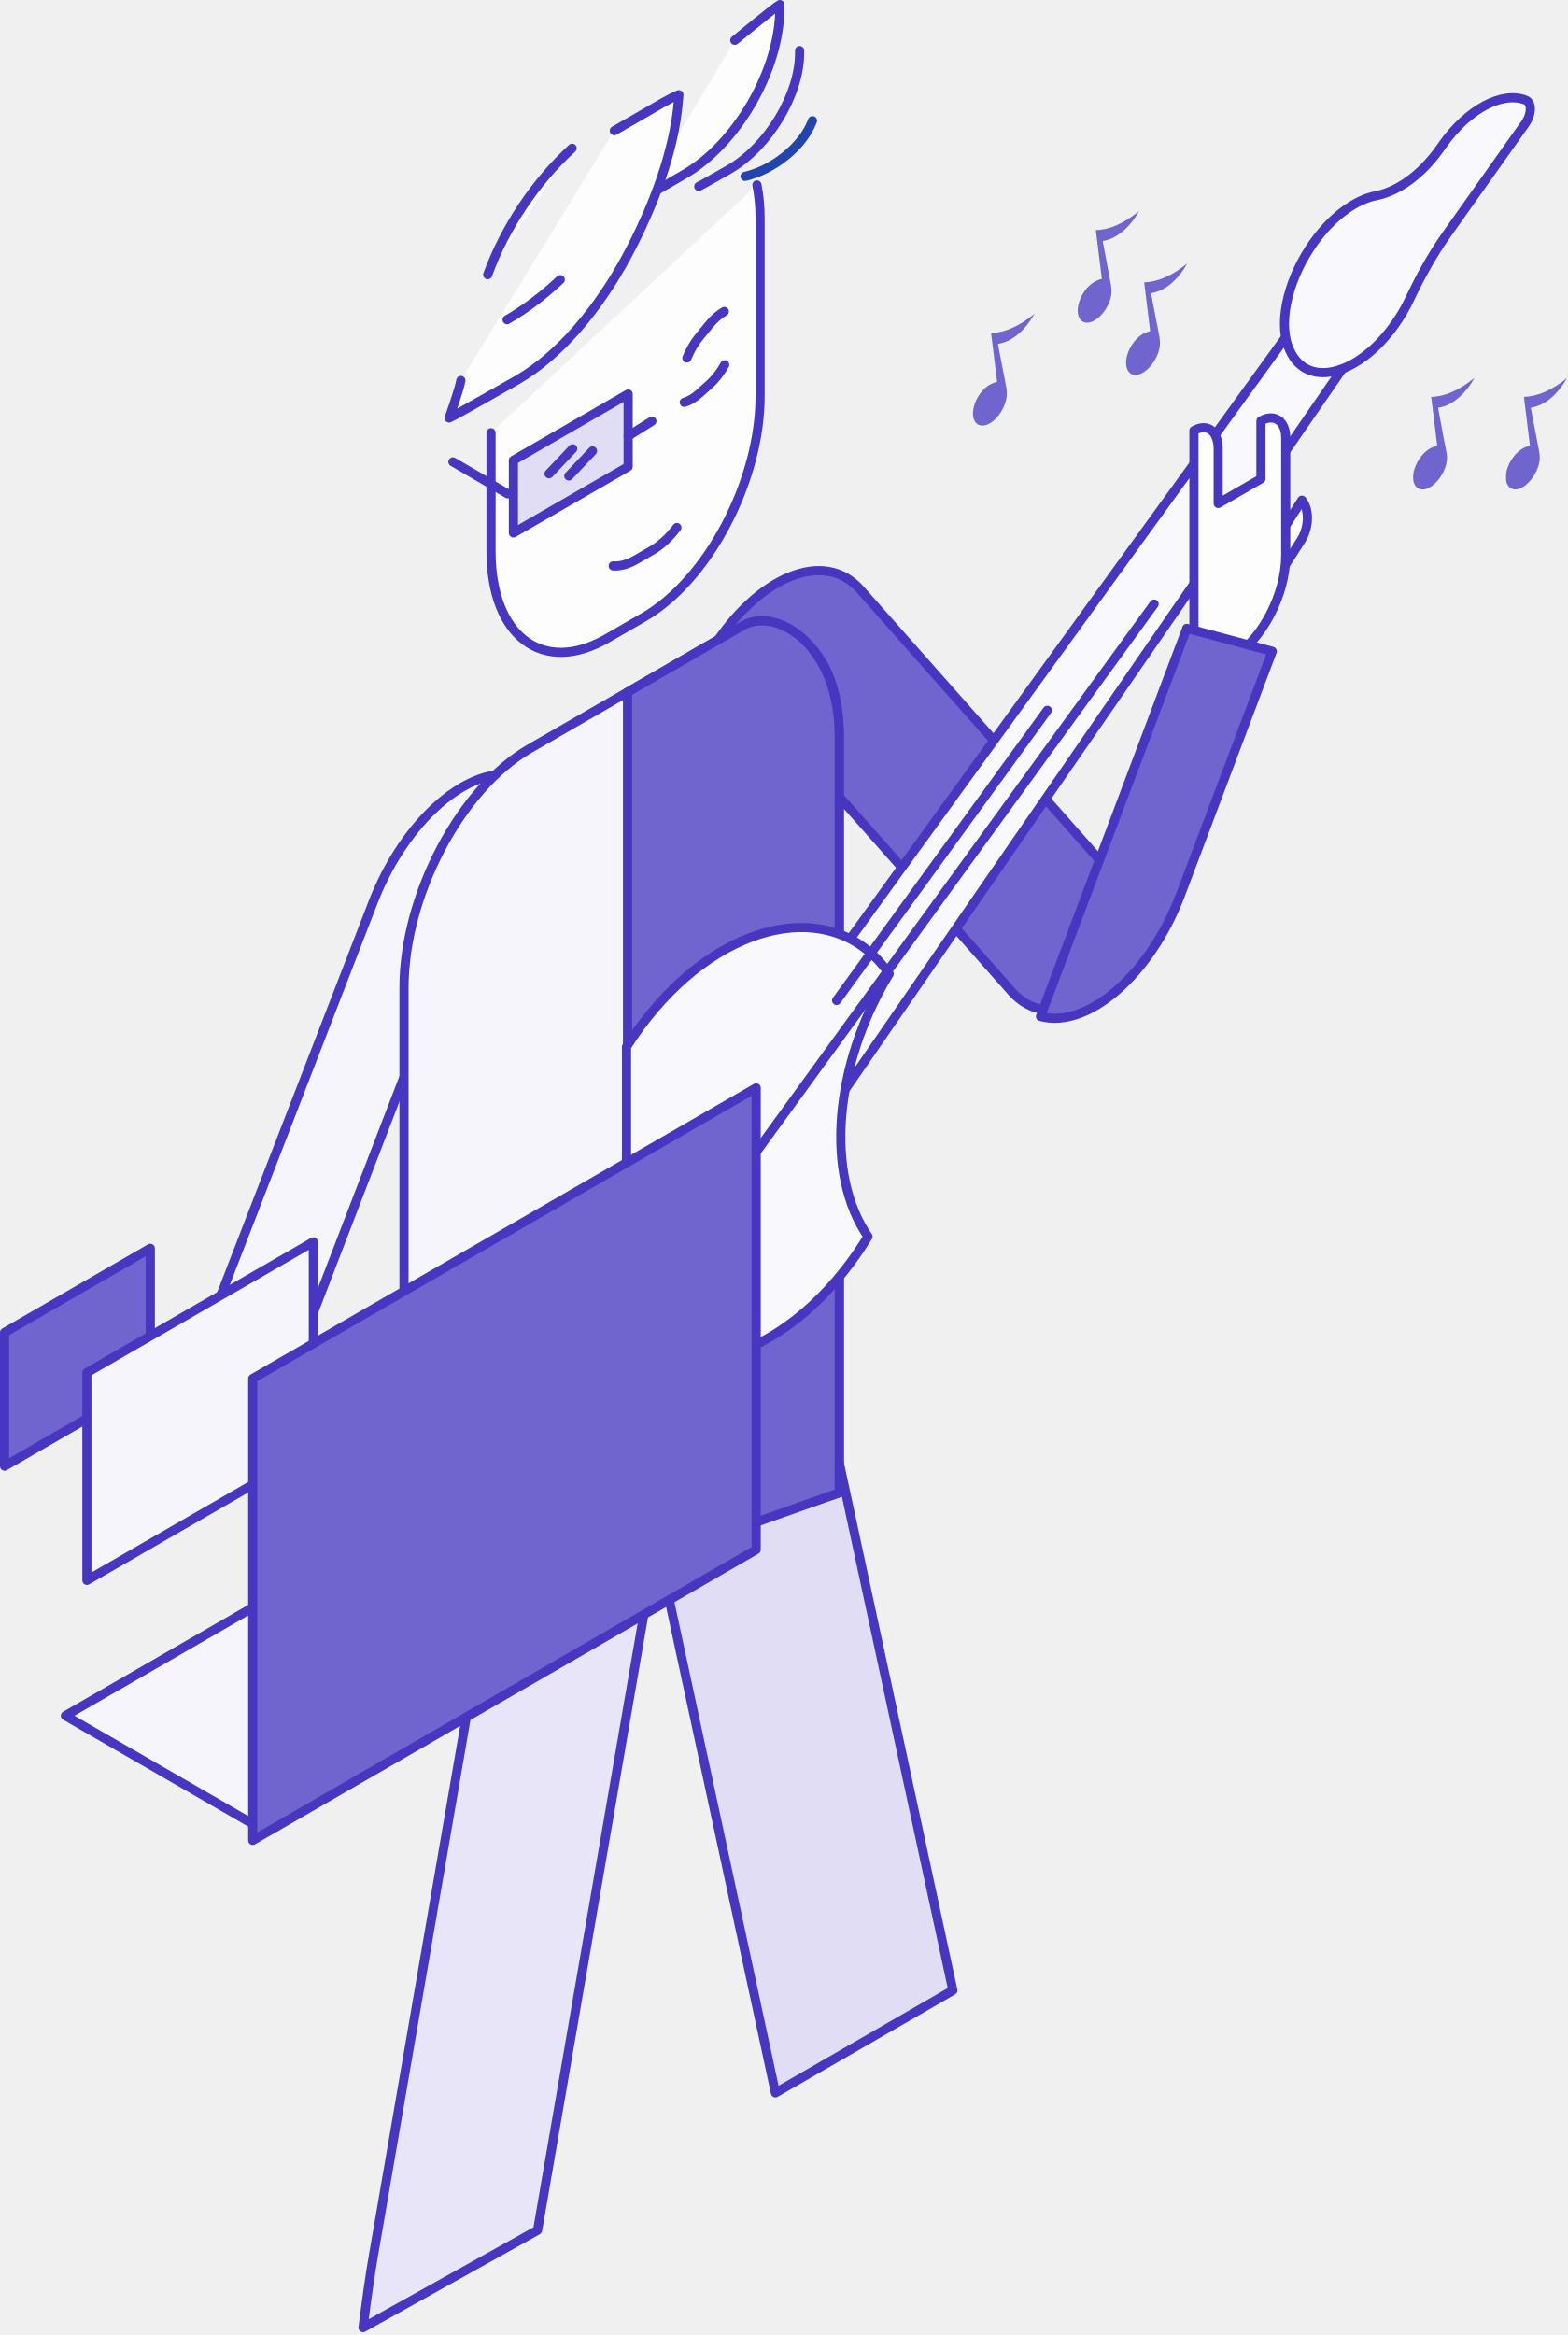
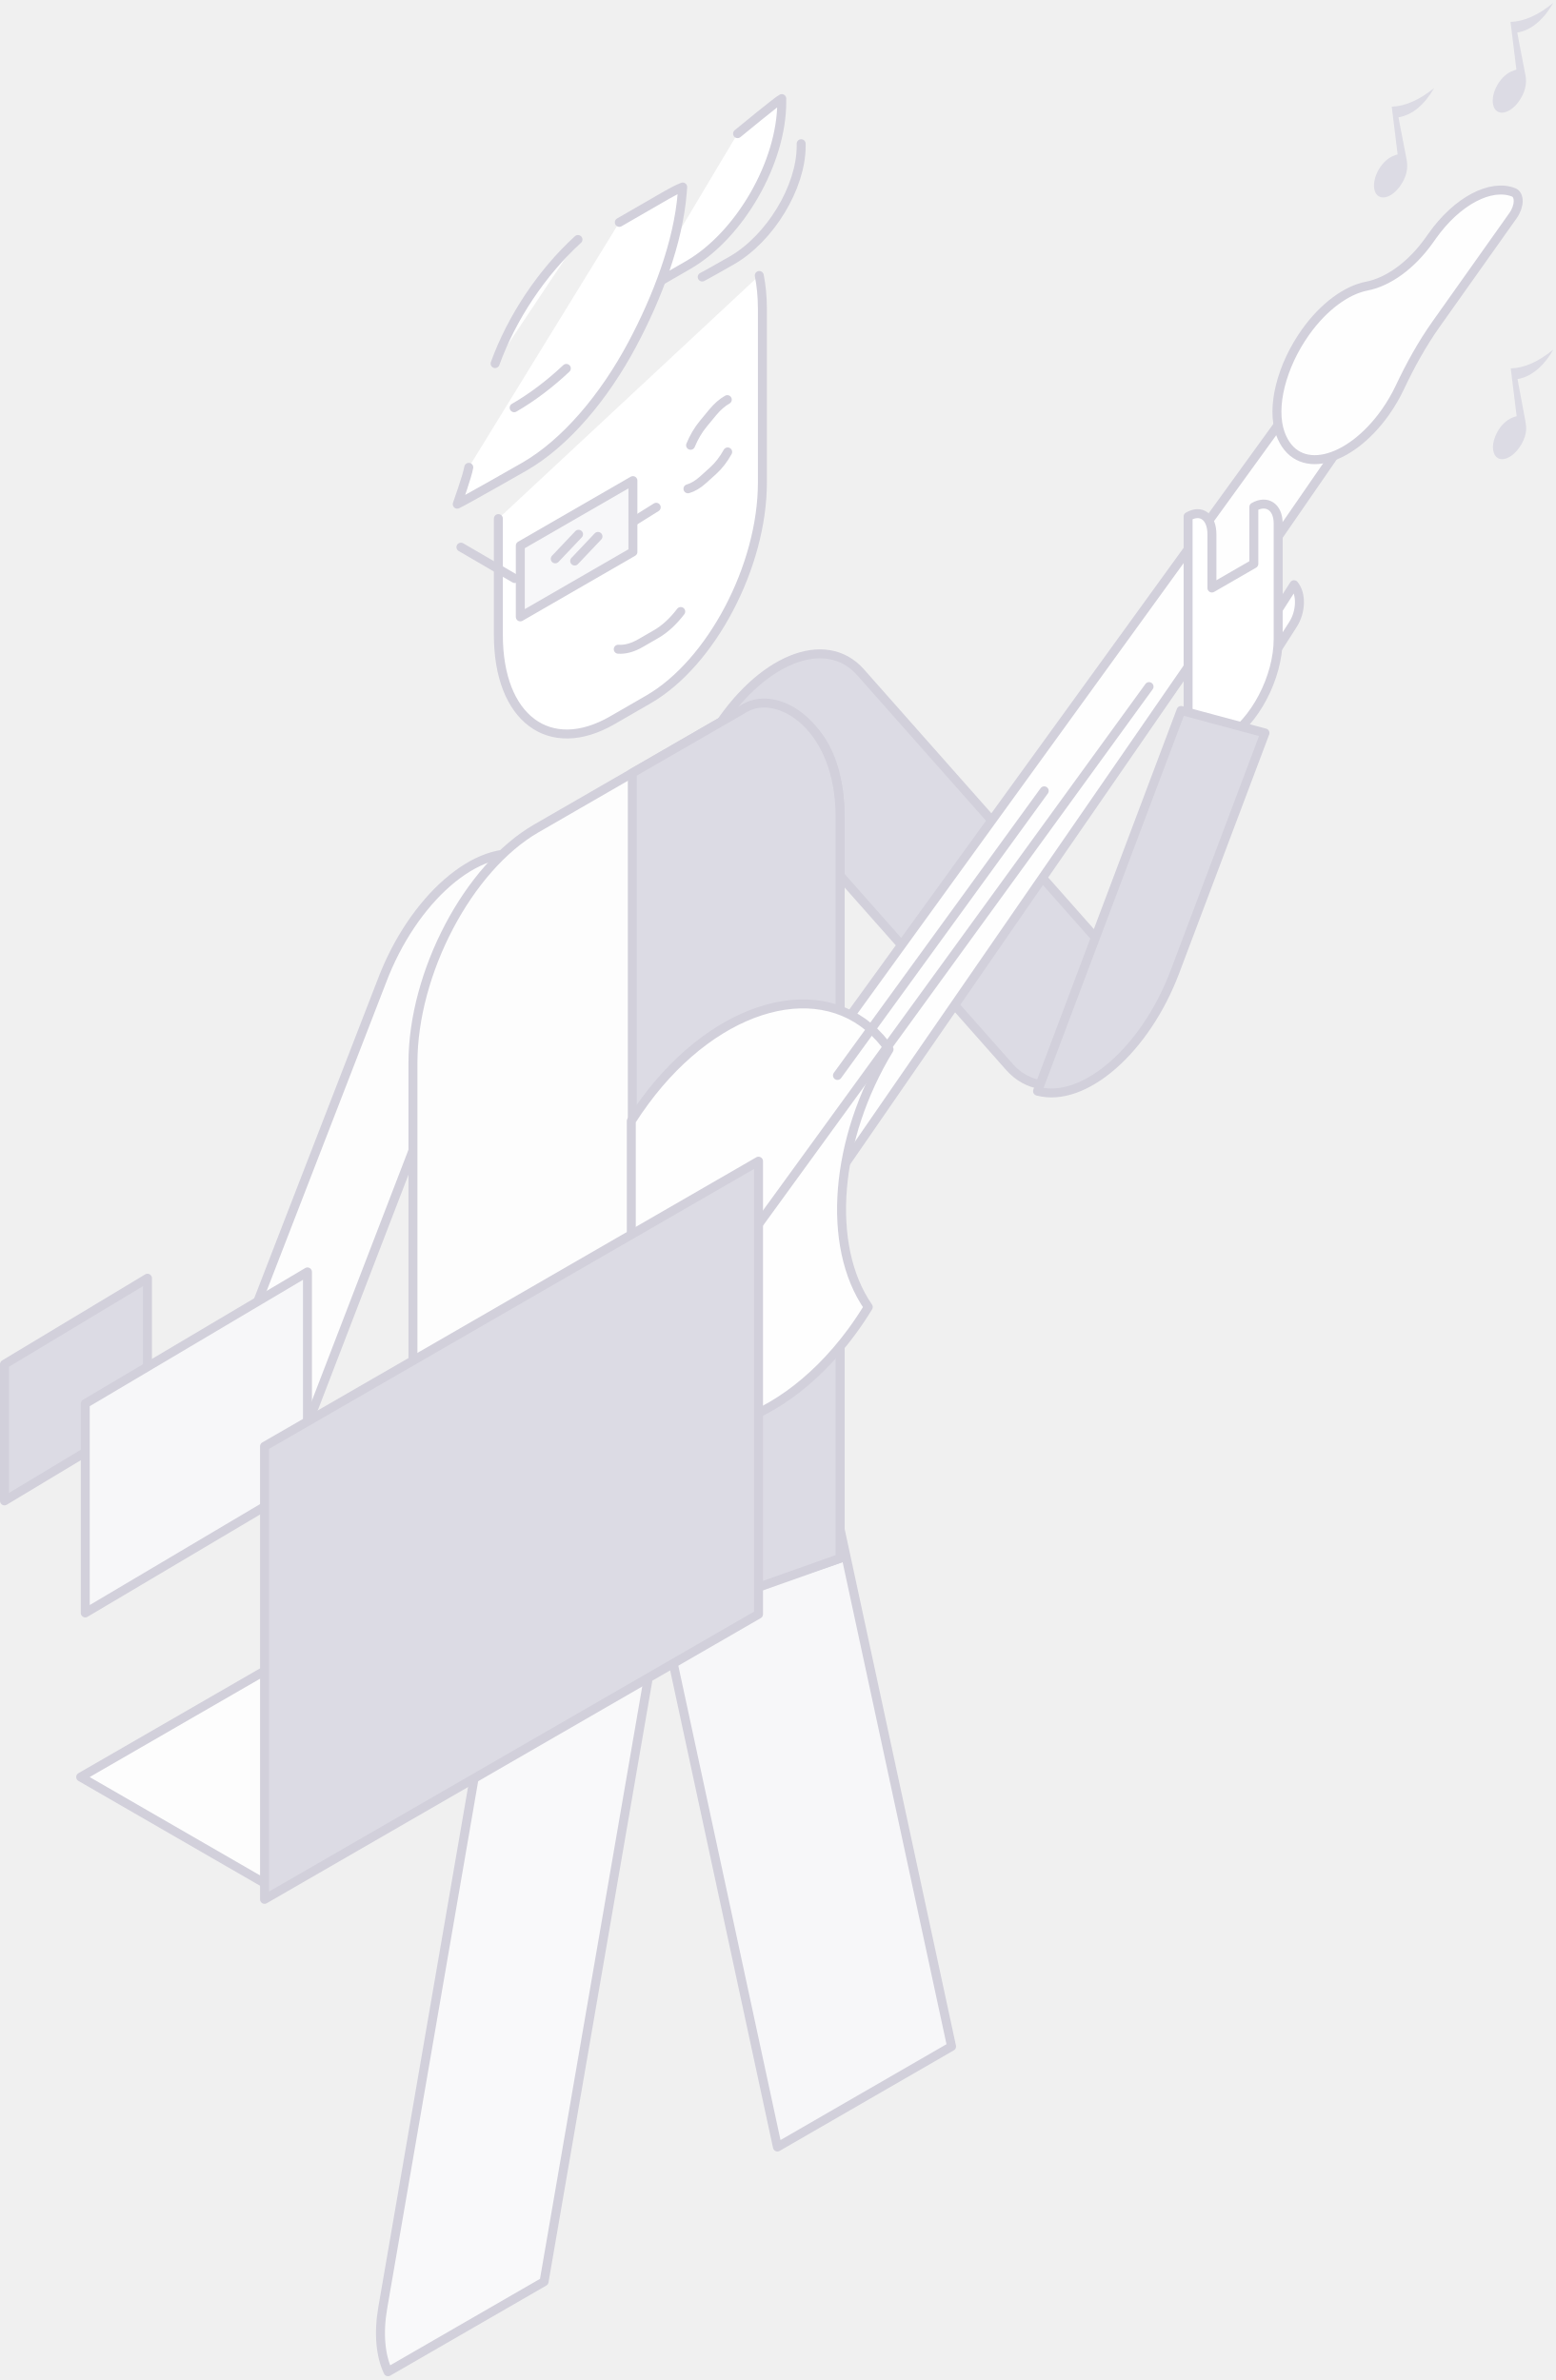
- <svg xmlns="http://www.w3.org/2000/svg" xmlns:xlink="http://www.w3.org/1999/xlink" width="343px" height="511px" viewBox="0 0 343 511" version="1.1">
-   <defs>
-     <polygon id="path-1" points="0.579 0.556 14.004 0.556 14.004 24.955 0.579 24.955" />
-   </defs>
+ <svg xmlns="http://www.w3.org/2000/svg" width="347px" height="531px" viewBox="0 0 347 531" version="1.1">
  <g id="Page-1" stroke="none" stroke-width="1" fill="none" fill-rule="evenodd">
-     <g id="Group-140" transform="translate(1, 0)">
-       <path d="M140.345,350.825 L116.665,488.065 L77.454,509.309 C78.941,502.893 80.018,497.755 80.685,493.895 L103.845,359.615 L140.345,350.825 Z" id="Fill-1" fill="#E7E5F7" />
-       <path d="M140.345,350.825 L116.665,488.065 L78.454,509.385 C79.275,502.918 80.018,497.755 80.685,493.895 L103.845,359.615 L140.345,350.825 Z" id="Stroke-3" stroke="#4636C0" stroke-width="2" stroke-linecap="round" stroke-linejoin="round" />
-       <polygon id="Fill-5" fill="#E0DDF4" points="207.555 435.585 168.715 458.016 145.045 348.106 181.535 314.766" />
-       <polygon id="Stroke-7" stroke="#4636C0" stroke-width="2" stroke-linecap="round" stroke-linejoin="round" points="207.555 435.585 168.715 458.016 145.045 348.106 181.535 314.766" />
-       <g id="Group-12" transform="translate(106, 40.155)">
-         <path d="M58.668,0.309 C59.122,2.567 59.362,5.058 59.362,7.762 L59.362,46.531 C59.362,65.136 47.98,86.79 33.939,94.897 L25.897,99.539 C11.856,107.646 0.473,99.136 0.473,80.531 L0.473,54.548" id="Fill-9" fill="#FDFDFE" />
-         <path d="M58.668,0.309 C59.122,2.567 59.362,5.058 59.362,7.762 L59.362,46.531 C59.362,65.136 47.98,86.79 33.939,94.897 L25.897,99.539 C11.856,107.646 0.473,99.136 0.473,80.531 L0.473,54.548" id="Stroke-11" stroke="#4636C0" stroke-width="2" stroke-linecap="round" stroke-linejoin="round" />
+     <g id="Group-119-Copy" transform="translate(1, 0)">
+       <g id="Group-14">
+         <path d="M144.032,371.825 L120.352,509.065 L85.553,529.155 C83.892,525.635 83.372,520.685 84.372,514.895 L107.532,380.615 L144.032,371.825 Z" id="Fill-1" fill="#F9F9FA" />
+         <path d="M144.032,371.825 L120.352,509.065 L85.553,529.155 C83.892,525.635 83.372,520.685 84.372,514.895 L107.532,380.615 L144.032,371.825 Z" id="Stroke-3" stroke="#D2D0DB" stroke-width="2" stroke-linecap="round" stroke-linejoin="round" />
+         <polygon id="Fill-5" fill="#F7F7F9" points="211.242 456.585 172.402 479.016 148.732 369.106 185.222 335.766" />
+         <polygon id="Stroke-7" stroke="#D2D0DB" stroke-width="2" stroke-linecap="round" stroke-linejoin="round" points="211.242 456.585 172.402 479.016 148.732 369.106 185.222 335.766" />
+         <path d="M168.355,61.464 C168.809,63.722 169.05,66.213 169.05,68.917 L169.05,107.686 C169.05,126.291 157.667,147.945 143.626,156.052 L135.584,160.694 C121.543,168.801 110.16,160.291 110.16,141.686 L110.16,115.703" id="Fill-9" fill="#FFFFFF" />
+         <path d="M168.355,61.464 C168.809,63.722 169.05,66.213 169.05,68.917 L169.05,107.686 C169.05,126.291 157.667,147.945 143.626,156.052 L135.584,160.694 C121.543,168.801 110.16,160.291 110.16,141.686 L110.16,115.703" id="Stroke-11" stroke="#D2D0DB" stroke-width="2" stroke-linecap="round" stroke-linejoin="round" />
+         <path d="M150.836,136.436 C149.221,138.562 147.36,140.317 145.379,141.46 L141.832,143.508 C140.061,144.531 138.387,144.955 136.898,144.846" id="Fill-13" fill="#FFFFFF" />
+         <path d="M150.836,136.436 C149.221,138.562 147.36,140.317 145.379,141.46 L141.832,143.508 C140.061,144.531 138.387,144.955 136.898,144.846" id="Stroke-15" stroke="#D2D0DB" stroke-width="2" stroke-linecap="round" stroke-linejoin="round" />
+         <path d="M161.307,100.829 C160.416,102.439 159.307,103.898 158.042,105.038 L155.776,107.08 C154.645,108.099 153.512,108.752 152.447,109.056" id="Fill-17" fill="#FFFFFF" />
+         <path d="M161.307,100.829 C160.416,102.439 159.307,103.898 158.042,105.038 L155.776,107.08 C154.645,108.099 153.512,108.752 152.447,109.056" id="Stroke-19" stroke="#D2D0DB" stroke-width="2" stroke-linecap="round" stroke-linejoin="round" />
+         <path d="M153.033,99.346 C153.735,97.625 154.693,95.969 155.867,94.545 L157.971,91.996 C159.022,90.725 160.131,89.777 161.221,89.161" id="Fill-21" fill="#FFFFFF" />
+         <path d="M153.033,99.346 C153.735,97.625 154.693,95.969 155.867,94.545 L157.971,91.996 C159.022,90.725 160.131,89.777 161.221,89.161" id="Stroke-23" stroke="#D2D0DB" stroke-width="2" stroke-linecap="round" stroke-linejoin="round" />
+         <path d="M256.884,224.501 L256.789,224.654 C246.639,240.95 232.027,246.945 224.15,238.045 L158.222,163.544 L158.318,163.392 C168.467,147.095 183.08,141.1 190.957,150 L256.884,224.501 Z" id="Fill-25" fill="#DCDBE4" />
+         <path d="M256.884,224.501 L256.789,224.654 C246.639,240.95 232.027,246.945 224.15,238.045 L158.222,163.544 L158.318,163.392 C168.467,147.095 183.08,141.1 190.957,150 L256.884,224.501 Z" id="Stroke-27" stroke="#D2D0DB" stroke-width="2" stroke-linecap="round" stroke-linejoin="round" />
+         <path d="M43.773,323.218 L63.483,328.509 L116.436,190.869 C105.551,187.947 91.094,200.524 84.146,218.958 L43.773,323.218 Z" id="Fill-29" fill="#FDFDFD" />
+         <path d="M43.773,323.218 L63.483,328.509 L116.436,190.869 C105.551,187.947 91.094,200.524 84.146,218.958 L43.773,323.218 Z" id="Stroke-31" stroke="#D2D0DB" stroke-width="2" stroke-linecap="round" stroke-linejoin="round" />
+         <polygon id="Fill-53" fill="#DCDBE4" points="31.895 315.672 0 334.858 0 304.373 31.895 285.185" />
+         <polygon id="Stroke-55" stroke="#D2D0DB" stroke-width="2" stroke-linecap="round" stroke-linejoin="round" points="31.895 315.672 0 334.858 0 304.373 31.895 285.185" />
+         <polygon id="Fill-57" fill="#F7F7F9" points="67.578 330.471 18.016 359.858 18.016 313.167 67.578 283.78" />
+         <polygon id="Stroke-59" stroke="#D2D0DB" stroke-width="2" stroke-linecap="round" stroke-linejoin="round" points="67.578 330.471 18.016 359.858 18.016 313.167 67.578 283.78" />
+         <path d="M186.37,347.678 L91.107,379.728 L91.107,237.156 C91.107,217.032 103.42,193.609 118.608,184.839 L158.87,161.595 C174.057,152.825 186.37,162.032 186.37,182.156 L186.37,347.678 Z" id="Fill-33" fill="#FDFDFD" />
+         <path d="M186.37,347.678 L91.107,379.728 L91.107,237.156 C91.107,217.032 103.42,193.609 118.608,184.839 L158.87,161.595 C174.057,152.825 186.37,162.032 186.37,182.156 L186.37,347.678 Z" id="Stroke-35" stroke="#D2D0DB" stroke-width="2" stroke-linecap="round" stroke-linejoin="round" />
+         <path d="M186.37,347.678 L140.038,364.1 L140.038,208.906 L140.038,172.467 L165.201,157.94 C172.588,153.674 186.37,162.032 186.37,182.156 L186.37,347.678 Z" id="Fill-37" fill="#DCDBE4" />
+         <path d="M186.37,347.678 L140.038,364.1 L140.038,208.906 L140.038,172.467 L165.201,157.94 C172.588,153.674 186.37,162.032 186.37,182.156 L186.37,347.678 Z" id="Stroke-39" stroke="#D2D0DB" stroke-width="2" stroke-linecap="round" stroke-linejoin="round" />
+         <polygon id="Fill-41" fill="#FEFEFE" points="168.212 287.599 159.066 267.5 294.974 79.767 304.856 89.59" />
+         <polygon id="Stroke-43" stroke="#D2D0DB" stroke-width="2" stroke-linecap="round" stroke-linejoin="round" points="168.212 287.599 159.066 267.5 294.974 79.767 304.856 89.59" />
+         <path d="M192.666,291.608 C191.505,293.51 190.25,295.388 188.908,297.207 C180.369,308.765 169.829,315.993 159.913,318.18 C158.233,331.691 152.197,346.903 142.324,360.275 C141.501,361.385 140.661,362.477 139.812,363.523 L139.812,250.095 C140.765,248.591 141.778,247.112 142.844,245.672 C159.099,223.667 182.585,217.361 195.308,231.59 C196.026,232.388 196.685,233.23 197.299,234.128 C185.209,254.006 183.2,277.954 192.666,291.608" id="Fill-45" fill="#FEFEFE" />
+         <path d="M192.666,291.608 C191.505,293.51 190.25,295.388 188.908,297.207 C180.369,308.765 169.829,315.993 159.913,318.18 C158.233,331.691 152.197,346.903 142.324,360.275 C141.501,361.385 140.661,362.477 139.812,363.523 L139.812,250.095 C140.765,248.591 141.778,247.112 142.844,245.672 C159.099,223.667 182.585,217.361 195.308,231.59 C196.026,232.388 196.685,233.23 197.299,234.128 C185.209,254.006 183.2,277.954 192.666,291.608 Z" id="Stroke-47" stroke="#D2D0DB" stroke-width="2" stroke-linecap="round" stroke-linejoin="round" />
+         <path d="M162.411,281.081 L255.292,153.192" id="Fill-49" fill="#F9F9FA" />
+         <path d="M162.411,281.081 L255.292,153.192" id="Stroke-51" stroke="#D2D0DB" stroke-width="2" stroke-linecap="round" stroke-linejoin="round" />
+         <polygon id="Fill-53" fill="#FDFDFD" points="104.069 395.482 59.672 421.115 17 396.479 61.398 370.845" />
+         <polygon id="Stroke-55" stroke="#D2D0DB" stroke-width="2" stroke-linecap="round" stroke-linejoin="round" points="104.069 395.482 59.672 421.115 17 396.479 61.398 370.845" />
+         <polygon id="Fill-57" fill="#DCDBE4" points="168.186 360.146 58.003 423.76 58.003 322.687 168.186 259.073" />
+         <polygon id="Stroke-59" stroke="#D2D0DB" stroke-width="2" stroke-linecap="round" stroke-linejoin="round" points="168.186 360.146 58.003 423.76 58.003 322.687 168.186 259.073" />
+         <path d="M279.594,143.036 L287.63,130.457 C289.327,132.493 289.226,136.456 287.403,139.309 L282.667,146.723" id="Fill-61" fill="#FFFFFF" />
+         <path d="M279.594,143.036 L287.63,130.457 C289.327,132.493 289.226,136.456 287.403,139.309 L282.667,146.723" id="Stroke-63" stroke="#D2D0DB" stroke-width="2" stroke-linecap="round" stroke-linejoin="round" />
+         <path d="M272.324,164.941 L264.002,169.746 L264.002,115.24 C266.936,113.545 269.314,115.324 269.314,119.211 L269.314,131.187 L278.665,125.788 L278.665,113.112 C281.505,111.472 284.092,113.029 284.092,116.791 L284.092,122.655 L284.092,142.553 C284.092,151.166 278.823,161.189 272.324,164.941" id="Fill-65" fill="#FFFFFF" />
+         <path d="M272.324,164.941 L264.002,169.746 L264.002,115.24 C266.936,113.545 269.314,115.324 269.314,119.211 L269.314,131.187 L278.665,125.788 L278.665,113.112 C281.505,111.472 284.092,113.029 284.092,116.791 L284.092,122.655 L284.092,142.553 C284.092,151.166 278.823,161.189 272.324,164.941 Z" id="Stroke-67" stroke="#D2D0DB" stroke-width="2" stroke-linecap="round" stroke-linejoin="round" />
+         <path d="M230.422,243.448 L262.435,158.511 L281.148,163.534 L261.079,216.78 C254.482,234.282 240.756,246.221 230.422,243.448" id="Fill-69" fill="#DCDBE4" />
+         <path d="M230.422,243.448 L262.435,158.511 L281.148,163.534 L261.079,216.78 C254.482,234.282 240.756,246.221 230.422,243.448 Z" id="Stroke-71" stroke="#D2D0DB" stroke-width="2" stroke-linecap="round" stroke-linejoin="round" />
+         <path d="M163.514,29.819 C163.514,29.819 172.586,22.336 173.368,22 L173.368,22.778 C173.368,36.203 164.024,52.474 152.491,59.133 L145.891,62.943 C145.081,63.411 144.285,63.821 143.502,64.157 L143.502,63.379" id="Fill-73" fill="#FFFFFF" />
+         <path d="M163.514,29.819 C163.514,29.819 172.586,22.336 173.368,22 L173.368,22.778 C173.368,36.203 164.024,52.474 152.491,59.133 L145.891,62.943 C145.081,63.411 144.285,63.821 143.502,64.157 L143.502,63.379" id="Stroke-75" stroke="#D2D0DB" stroke-width="2" stroke-linecap="round" stroke-linejoin="round" />
+         <path d="M177.698,32.065 L177.698,32.596 C177.698,41.752 170.792,53.156 162.269,58.078 C162.269,58.078 156.204,61.544 155.626,61.799" id="Stroke-77" stroke="#D2D0DB" stroke-width="2" stroke-linecap="round" stroke-linejoin="round" />
+         <path d="M137.138,49.609 L147.763,43.475 C148.962,42.783 150.133,42.19 151.273,41.726 L151.163,43.092 C150.278,54.088 145.601,66.343 140.056,76.758 C133.709,88.678 125.091,98.842 115.988,104.098 C115.988,104.098 102.127,112.017 100.987,112.482 C100.987,112.482 103.229,106.231 103.558,104.265" id="Fill-79" fill="#FFFFFF" />
+         <path d="M137.138,49.609 L147.763,43.475 C148.962,42.783 150.133,42.19 151.273,41.726 L151.163,43.092 C150.278,54.088 145.601,66.343 140.056,76.758 C133.709,88.678 125.091,98.842 115.988,104.098 C115.988,104.098 102.127,112.017 100.987,112.482 C100.987,112.482 103.229,106.231 103.558,104.265" id="Stroke-81" stroke="#D2D0DB" stroke-width="2" stroke-linecap="round" stroke-linejoin="round" />
+         <path d="M125.317,82.197 C121.674,85.624 117.744,88.62 113.68,90.966" id="Fill-83" fill="#FFFFFF" />
+         <path d="M125.317,82.197 C121.674,85.624 117.744,88.62 113.68,90.966" id="Stroke-85" stroke="#D2D0DB" stroke-width="2" stroke-linecap="round" stroke-linejoin="round" />
+         <path d="M109.432,81.114 C113.137,70.906 119.806,60.842 127.913,53.439" id="Fill-87" fill="#FFFFFF" />
+         <path d="M109.432,81.114 C113.137,70.906 119.806,60.842 127.913,53.439" id="Stroke-89" stroke="#D2D0DB" stroke-width="2" stroke-linecap="round" stroke-linejoin="round" />
+         <path d="M319.342,72.281 L336.478,48.101 C337.971,45.995 338.013,43.465 336.603,42.913 C331.547,40.936 324.053,44.751 318.461,52.642 L317.813,53.556 C313.779,59.25 308.596,62.918 303.867,63.83 C299.385,64.694 294.274,68.346 290.156,74.156 L290.153,74.161 C284.864,81.623 282.462,90.864 284.586,96.733 C288.12,106.503 299.947,103.333 307.973,92.009 C309.245,90.214 310.331,88.342 311.223,86.452 C313.546,81.532 316.196,76.719 319.342,72.281" id="Fill-91" fill="#FEFEFE" />
+         <path d="M319.342,72.281 L336.478,48.101 C337.971,45.995 338.013,43.465 336.603,42.913 C331.547,40.936 324.053,44.751 318.461,52.642 L317.813,53.556 C313.779,59.25 308.596,62.918 303.867,63.83 C299.385,64.694 294.274,68.346 290.156,74.156 L290.153,74.161 C284.864,81.623 282.462,90.864 284.586,96.733 C288.12,106.503 299.947,103.333 307.973,92.009 C309.245,90.214 310.331,88.342 311.223,86.452 C313.546,81.532 316.196,76.719 319.342,72.281 Z" id="Stroke-93" stroke="#D2D0DB" stroke-width="2" stroke-linecap="round" stroke-linejoin="round" />
+         <path d="M185.794,239.941 L231.91,176.444" id="Fill-95" fill="#F9F9FA" />
+         <path d="M185.794,239.941 L231.91,176.444" id="Stroke-97" stroke="#D2D0DB" stroke-width="2" stroke-linecap="round" stroke-linejoin="round" />
+         <polygon id="Fill-99" fill="#F7F7F9" points="140.17 123.132 115.055 137.632 115.055 121.732 140.17 107.232" />
+         <polygon id="Stroke-101" stroke="#D2D0DB" stroke-width="2" stroke-linecap="round" stroke-linejoin="round" points="140.17 123.132 115.055 137.632 115.055 121.732 140.17 107.232" />
+         <path d="M122.849,124.684 L128.045,119.2" id="Fill-103" fill="#FFFFFF" />
+         <path d="M122.849,124.684 L128.045,119.2" id="Stroke-105" stroke="#D2D0DB" stroke-width="2" stroke-linecap="round" stroke-linejoin="round" />
+         <path d="M127.18,125.166 L132.376,119.682" id="Fill-107" fill="#FFFFFF" />
+         <path d="M127.18,125.166 L132.376,119.682" id="Stroke-109" stroke="#D2D0DB" stroke-width="2" stroke-linecap="round" stroke-linejoin="round" />
+         <path d="M140.17,116.424 L145.366,113.175" id="Fill-111" fill="#FFFFFF" />
+         <path d="M140.17,116.424 L145.366,113.175" id="Stroke-113" stroke="#D2D0DB" stroke-width="2" stroke-linecap="round" stroke-linejoin="round" />
+         <path d="M113.812,129.075 L101.812,122.075" id="Fill-115" fill="#FFFFFF" />
+         <path d="M113.812,129.075 L101.812,122.075" id="Stroke-117" stroke="#D2D0DB" stroke-width="2" stroke-linecap="round" stroke-linejoin="round" />
+         <path d="M337.229,15.524 C336.796,12.011 336.361,8.478 335.918,4.889 C338.963,4.787 342.106,3.379 345.437,0.659 C344.355,2.548 343.14,4.071 341.695,5.255 C340.247,6.442 338.838,7.043 337.427,7.249 C337.549,7.918 337.658,8.545 337.777,9.165 C338.261,11.677 338.752,14.184 339.233,16.7 C339.358,17.358 339.419,18.062 339.325,18.86 C339.07,21.013 337.513,23.514 335.778,24.561 C333.944,25.669 332.378,25.13 332.024,23.272 C331.549,20.782 333.458,17.229 335.927,16.028 C336.357,15.819 336.782,15.695 337.229,15.524" id="Fill-132" fill="#DCDBE4" />
+         <path d="M337.284,92.859 C336.847,89.305 336.41,85.764 335.97,82.192 C337.47,82.151 339.01,81.786 340.628,81.067 C342.238,80.351 343.838,79.317 345.448,78 C343.974,80.726 341.097,84.033 337.486,84.564 C337.509,84.703 337.527,84.822 337.549,84.939 C338.016,87.437 338.488,89.931 338.949,92.434 C339.117,93.346 339.317,94.24 339.4,95.213 C339.557,97.056 338.51,99.427 336.897,101.016 C335.38,102.511 333.671,102.881 332.733,101.92 C331.726,100.884 331.752,98.776 332.841,96.639 C333.752,94.851 334.969,93.762 336.348,93.163 C336.656,93.029 336.958,92.963 337.284,92.859" id="Fill-136" fill="#DCDBE4" />
+         <path d="M310.937,26.172 C311.037,26.721 311.127,27.25 311.228,27.772 C311.725,30.349 312.226,32.923 312.722,35.502 C312.857,36.201 312.929,36.945 312.831,37.791 C312.59,39.86 311.148,42.219 309.413,43.393 C307.779,44.498 306.192,44.185 305.66,42.652 C304.794,40.162 306.864,36.066 309.605,34.853 C309.978,34.688 310.344,34.585 310.738,34.445 C310.302,30.912 309.867,27.38 309.425,23.8 C310.936,23.742 312.474,23.385 314.092,22.663 C315.705,21.944 317.301,20.91 318.892,19.641 C316.611,23.528 313.96,25.659 310.937,26.172" id="Fill-138" fill="#DCDBE4" />
      </g>
-       <g id="Group-16" transform="translate(133, 115.155)">
-         <path d="M14.149,0.281 C12.534,2.407 10.673,4.162 8.692,5.305 L5.145,7.353 C3.374,8.376 1.7,8.8 0.211,8.691" id="Fill-13" fill="#FDFDFE" />
-         <path d="M14.149,0.281 C12.534,2.407 10.673,4.162 8.692,5.305 L5.145,7.353 C3.374,8.376 1.7,8.8 0.211,8.691" id="Stroke-15" stroke="#4636C0" stroke-width="2" stroke-linecap="round" stroke-linejoin="round" />
-       </g>
-       <g id="Group-20" transform="translate(148, 79.155)">
-         <path d="M9.619,0.674 C8.728,2.284 7.62,3.743 6.354,4.883 L4.089,6.925 C2.958,7.944 1.824,8.597 0.759,8.901" id="Fill-17" fill="#FDFDFE" />
-         <path d="M9.619,0.674 C8.728,2.284 7.62,3.743 6.354,4.883 L4.089,6.925 C2.958,7.944 1.824,8.597 0.759,8.901" id="Stroke-19" stroke="#4636C0" stroke-width="2" stroke-linecap="round" stroke-linejoin="round" />
-       </g>
-       <g id="Group-24" transform="translate(149, 68.155)">
-         <path d="M0.346,10.191 C1.048,8.47 2.006,6.814 3.18,5.39 L5.285,2.841 C6.335,1.57 7.444,0.622 8.534,0.006" id="Fill-21" fill="#FDFDFE" />
-         <path d="M0.346,10.191 C1.048,8.47 2.006,6.814 3.18,5.39 L5.285,2.841 C6.335,1.57 7.444,0.622 8.534,0.006" id="Stroke-23" stroke="#4636C0" stroke-width="2" stroke-linecap="round" stroke-linejoin="round" />
-       </g>
-       <path d="M253.197,203.501 L253.101,203.654 C242.952,219.95 228.34,225.945 220.463,217.045 L154.536,142.544 L154.631,142.392 C164.78,126.095 179.393,120.1 187.269,129 L253.197,203.501 Z" id="Fill-25" fill="#7064CE" />
-       <path d="M253.197,203.501 L253.101,203.654 C242.952,219.95 228.34,225.945 220.463,217.045 L154.536,142.544 L154.631,142.392 C164.78,126.095 179.393,120.1 187.269,129 L253.197,203.501 Z" id="Stroke-27" stroke="#4636C0" stroke-width="2" stroke-linecap="round" stroke-linejoin="round" />
-       <path d="M40.086,302.218 L59.796,307.509 L112.749,169.869 C101.864,166.947 87.407,179.524 80.459,197.958 L40.086,302.218 Z" id="Fill-29" fill="#F6F5FC" />
-       <path d="M40.086,302.218 L59.796,307.509 L112.749,169.869 C101.864,166.947 87.407,179.524 80.459,197.958 L40.086,302.218 Z" id="Stroke-31" stroke="#4636C0" stroke-width="2" stroke-linecap="round" stroke-linejoin="round" />
-       <path d="M182.684,326.678 L87.421,358.728 L87.421,216.156 C87.421,196.032 99.733,172.609 114.921,163.839 L155.183,140.595 C170.371,131.825 182.684,141.032 182.684,161.156 L182.684,326.678 Z" id="Fill-33" fill="#F6F5FC" />
-       <path d="M182.684,326.678 L87.421,358.728 L87.421,216.156 C87.421,196.032 99.733,172.609 114.921,163.839 L155.183,140.595 C170.371,131.825 182.684,141.032 182.684,161.156 L182.684,326.678 Z" id="Stroke-35" stroke="#4636C0" stroke-width="2" stroke-linecap="round" stroke-linejoin="round" />
-       <path d="M182.684,326.678 L136.351,343.1 L136.351,187.906 L136.351,151.467 L161.514,136.94 C168.901,132.674 182.684,141.032 182.684,161.156 L182.684,326.678 Z" id="Fill-37" fill="#7064CE" />
-       <path d="M182.684,326.678 L136.351,343.1 L136.351,187.906 L136.351,151.467 L161.514,136.94 C168.901,132.674 182.684,141.032 182.684,161.156 L182.684,326.678 Z" id="Stroke-39" stroke="#4636C0" stroke-width="2" stroke-linecap="round" stroke-linejoin="round" />
-       <polygon id="Fill-41" fill="#F9F9FD" points="164.525 266.599 155.379 246.5 291.288 58.767 301.169 68.59" />
-       <polygon id="Stroke-43" stroke="#4636C0" stroke-width="2" stroke-linecap="round" stroke-linejoin="round" points="164.525 266.599 155.379 246.5 291.288 58.767 301.169 68.59" />
-       <path d="M188.979,270.608 C187.819,272.51 186.563,274.388 185.22,276.207 C176.681,287.765 166.142,294.993 156.226,297.18 C154.545,310.691 148.51,325.903 138.637,339.275 C137.814,340.385 136.974,341.477 136.125,342.523 L136.125,229.095 C137.078,227.591 138.091,226.112 139.157,224.672 C155.412,202.667 178.899,196.361 191.621,210.59 C192.339,211.388 192.998,212.23 193.612,213.128 C181.523,233.006 179.513,256.954 188.979,270.608" id="Fill-45" fill="#F9F9FD" />
-       <path d="M188.979,270.608 C187.819,272.51 186.563,274.388 185.22,276.207 C176.681,287.765 166.142,294.993 156.226,297.18 C154.545,310.691 148.51,325.903 138.637,339.275 C137.814,340.385 136.974,341.477 136.125,342.523 L136.125,229.095 C137.078,227.591 138.091,226.112 139.157,224.672 C155.412,202.667 178.899,196.361 191.621,210.59 C192.339,211.388 192.998,212.23 193.612,213.128 C181.523,233.006 179.513,256.954 188.979,270.608 Z" id="Stroke-47" stroke="#4636C0" stroke-width="2" stroke-linecap="round" stroke-linejoin="round" />
-       <g id="Group-52" transform="translate(158, 132.155)">
-         <path d="M0.725,127.926 L93.606,0.037" id="Fill-49" fill="#E7E5F7" />
-         <path d="M0.725,127.926 L93.606,0.037" id="Stroke-51" stroke="#4636C0" stroke-width="2" stroke-linecap="round" stroke-linejoin="round" />
-       </g>
-       <polygon id="Fill-53" fill="#7064CE" points="31.895 302.444 0 320.858 0 291.6 31.895 273.185" />
-       <polygon id="Stroke-55" stroke="#4636C0" stroke-width="2" stroke-linecap="round" stroke-linejoin="round" points="31.895 302.444 0 320.858 0 291.6 31.895 273.185" />
-       <polygon id="Fill-57" fill="#F6F5FC" points="67.578 317.244 18.016 345.858 18.016 300.394 67.578 271.78" />
-       <polygon id="Stroke-59" stroke="#4636C0" stroke-width="2" stroke-linecap="round" stroke-linejoin="round" points="67.578 317.244 18.016 345.858 18.016 300.394 67.578 271.78" />
-       <polygon id="Fill-61" fill="#F6F5FC" points="100.382 374.482 55.985 400.115 13.313 375.479 57.711 349.845" />
-       <polygon id="Stroke-63" stroke="#4636C0" stroke-width="2" stroke-linecap="round" stroke-linejoin="round" points="100.382 374.482 55.985 400.115 13.313 375.479 57.711 349.845" />
-       <polygon id="Fill-65" fill="#7064CE" points="164.499 339.146 54.316 402.76 54.316 301.687 164.499 238.073" />
-       <polygon id="Stroke-67" stroke="#4636C0" stroke-width="2" stroke-linecap="round" stroke-linejoin="round" points="164.499 339.146 54.316 402.76 54.316 301.687 164.499 238.073" />
-       <g id="Group-72" transform="translate(275, 109.155)">
-         <path d="M0.907,12.881 L8.943,0.302 C10.64,2.338 10.539,6.301 8.717,9.154 L3.98,16.568" id="Fill-69" fill="#FDFDFE" />
-         <path d="M0.907,12.881 L8.943,0.302 C10.64,2.338 10.539,6.301 8.717,9.154 L3.98,16.568" id="Stroke-71" stroke="#4636C0" stroke-width="2" stroke-linecap="round" stroke-linejoin="round" />
-       </g>
-       <path d="M268.637,143.941 L260.316,148.746 L260.316,94.24 C263.248,92.545 265.627,94.324 265.627,98.211 L265.627,110.187 L274.979,104.788 L274.979,92.112 C277.818,90.472 280.405,92.029 280.405,95.791 L280.405,101.655 L280.405,121.553 C280.405,130.166 275.136,140.189 268.637,143.941" id="Fill-73" fill="#FDFDFE" />
-       <path d="M268.637,143.941 L260.316,148.746 L260.316,94.24 C263.248,92.545 265.627,94.324 265.627,98.211 L265.627,110.187 L274.979,104.788 L274.979,92.112 C277.818,90.472 280.405,92.029 280.405,95.791 L280.405,101.655 L280.405,121.553 C280.405,130.166 275.136,140.189 268.637,143.941 Z" id="Stroke-75" stroke="#4636C0" stroke-width="2" stroke-linecap="round" stroke-linejoin="round" />
-       <path d="M226.734,222.448 L258.748,137.511 L277.461,142.534 L257.392,195.78 C250.796,213.282 237.07,225.221 226.734,222.448" id="Fill-77" fill="#7064CE" />
-       <path d="M226.734,222.448 L258.748,137.511 L277.461,142.534 L257.392,195.78 C250.796,213.282 237.07,225.221 226.734,222.448 Z" id="Stroke-79" stroke="#4636C0" stroke-width="2" stroke-linecap="round" stroke-linejoin="round" />
-       <g id="Group-84" transform="translate(139, 0.155)">
-         <path d="M20.826,8.664 C20.826,8.664 29.898,1.181 30.68,0.845 L30.68,1.623 C30.68,15.048 21.337,31.319 9.803,37.978 L3.204,41.788 C2.393,42.256 1.597,42.666 0.815,43.002 L0.815,42.224" id="Fill-81" fill="#FDFDFE" />
-         <path d="M20.826,8.664 C20.826,8.664 29.898,1.181 30.68,0.845 L30.68,1.623 C30.68,15.048 21.337,31.319 9.803,37.978 L3.204,41.788 C2.393,42.256 1.597,42.666 0.815,43.002 L0.815,42.224" id="Stroke-83" stroke="#4636C0" stroke-width="2" stroke-linecap="round" stroke-linejoin="round" />
-       </g>
-       <path d="M174.011,11.065 L174.011,11.596 C174.011,20.752 167.106,32.156 158.582,37.078 C158.582,37.078 152.518,40.544 151.94,40.799" id="Stroke-85" stroke="#4636C0" stroke-width="2" stroke-linecap="round" stroke-linejoin="round" />
-       <path d="M176.831,26.411 L176.7,26.742 C174.59,32.088 168.225,37.172 162.064,38.601" id="Stroke-87" stroke="#2144AD" stroke-width="2" stroke-linecap="round" stroke-linejoin="round" />
-       <g id="Group-92" transform="translate(97, 20.155)">
-         <path d="M36.451,8.454 L47.076,2.32 C48.275,1.628 49.446,1.035 50.586,0.571 L50.476,1.937 C49.591,12.933 44.914,25.188 39.369,35.603 C33.022,47.523 24.404,57.687 15.301,62.943 C15.301,62.943 1.44,70.862 0.3,71.327 C0.3,71.327 2.542,65.076 2.871,63.11" id="Fill-89" fill="#FDFDFE" />
-         <path d="M36.451,8.454 L47.076,2.32 C48.275,1.628 49.446,1.035 50.586,0.571 L50.476,1.937 C49.591,12.933 44.914,25.188 39.369,35.603 C33.022,47.523 24.404,57.687 15.301,62.943 C15.301,62.943 1.44,70.862 0.3,71.327 C0.3,71.327 2.542,65.076 2.871,63.11" id="Stroke-91" stroke="#4636C0" stroke-width="2" stroke-linecap="round" stroke-linejoin="round" />
-       </g>
-       <g id="Group-96" transform="translate(109, 61.155)">
-         <path d="M12.63,0.042 C8.987,3.469 5.057,6.465 0.993,8.811" id="Fill-93" fill="#FDFDFE" />
-         <path d="M12.63,0.042 C8.987,3.469 5.057,6.465 0.993,8.811" id="Stroke-95" stroke="#4636C0" stroke-width="2" stroke-linecap="round" stroke-linejoin="round" />
-       </g>
-       <g id="Group-100" transform="translate(105, 32.155)">
-         <path d="M0.745,27.959 C4.45,17.751 11.119,7.687 19.226,0.284" id="Fill-97" fill="#FDFDFE" />
-         <path d="M0.745,27.959 C4.45,17.751 11.119,7.687 19.226,0.284" id="Stroke-99" stroke="#4636C0" stroke-width="2" stroke-linecap="round" stroke-linejoin="round" />
-       </g>
-       <path d="M315.655,51.281 L332.791,27.101 C334.284,24.995 334.326,22.465 332.916,21.913 C327.859,19.936 320.366,23.751 314.773,31.642 L314.126,32.556 C310.091,38.25 304.909,41.918 300.179,42.83 C295.698,43.694 290.586,47.346 286.469,53.156 L286.466,53.161 C281.177,60.623 278.775,69.864 280.898,75.733 C284.432,85.503 296.259,82.333 304.286,71.009 C305.557,69.214 306.643,67.342 307.536,65.452 C309.858,60.532 312.509,55.719 315.655,51.281" id="Fill-101" fill="#F9F9FD" />
-       <path d="M315.655,51.281 L332.791,27.101 C334.284,24.995 334.326,22.465 332.916,21.913 C327.859,19.936 320.366,23.751 314.773,31.642 L314.126,32.556 C310.091,38.25 304.909,41.918 300.179,42.83 C295.698,43.694 290.586,47.346 286.469,53.156 L286.466,53.161 C281.177,60.623 278.775,69.864 280.898,75.733 C284.432,85.503 296.259,82.333 304.286,71.009 C305.557,69.214 306.643,67.342 307.536,65.452 C309.858,60.532 312.509,55.719 315.655,51.281 Z" id="Stroke-103" stroke="#4636C0" stroke-width="2" stroke-linecap="round" stroke-linejoin="round" />
-       <g id="Group-108" transform="translate(182, 155.155)">
-         <path d="M0.107,63.786 L46.223,0.289" id="Fill-105" fill="#E7E5F7" />
-         <path d="M0.107,63.786 L46.223,0.289" id="Stroke-107" stroke="#4636C0" stroke-width="2" stroke-linecap="round" stroke-linejoin="round" />
-       </g>
-       <polygon id="Fill-109" fill="#E0DDF4" points="136.483 102.132 111.368 116.632 111.368 100.732 136.483 86.232" />
-       <polygon id="Stroke-111" stroke="#4636C0" stroke-width="2" stroke-linecap="round" stroke-linejoin="round" points="136.483 102.132 111.368 116.632 111.368 100.732 136.483 86.232" />
-       <g id="Group-116" transform="translate(119, 98.155)">
-         <path d="M0.162,5.529 L5.358,0.045" id="Fill-113" fill="#FDFDFE" />
-         <path d="M0.162,5.529 L5.358,0.045" id="Stroke-115" stroke="#4636C0" stroke-width="2" stroke-linecap="round" stroke-linejoin="round" />
-       </g>
-       <g id="Group-120" transform="translate(123, 98.155)">
-         <path d="M0.493,6.011 L5.689,0.527" id="Fill-117" fill="#FDFDFE" />
-         <path d="M0.493,6.011 L5.689,0.527" id="Stroke-119" stroke="#4636C0" stroke-width="2" stroke-linecap="round" stroke-linejoin="round" />
-       </g>
-       <g id="Group-124" transform="translate(136, 92.155)">
-         <path d="M0.483,3.269 L5.679,0.02" id="Fill-121" fill="#FDFDFE" />
-         <path d="M0.483,3.269 L5.679,0.02" id="Stroke-123" stroke="#4636C0" stroke-width="2" stroke-linecap="round" stroke-linejoin="round" />
-       </g>
-       <g id="Group-128" transform="translate(98, 100.155)">
-         <path d="M12.125,7.92 L0.125,0.92" id="Fill-125" fill="#FDFDFE" />
-         <path d="M12.125,7.92 L0.125,0.92" id="Stroke-127" stroke="#4636C0" stroke-width="2" stroke-linecap="round" stroke-linejoin="round" />
-       </g>
-       <g id="Group-131" transform="translate(328, 82.155)">
-         <mask id="mask-2" fill="white">
-           <use xlink:href="#path-1" />
-         </mask>
-         <g id="Clip-130" />
-         <path d="M14.004,0.556 C11.719,4.443 9.07,6.573 6.056,7.077 C6.18,7.763 6.294,8.424 6.419,9.076 C6.901,11.58 7.397,14.075 7.867,16.588 C8.046,17.541 8.108,18.575 7.708,19.826 C7.155,21.556 6.208,22.947 4.89,24.039 C2.999,25.608 0.887,25.13 0.612,22.854 C0.338,20.588 1.808,17.648 3.94,16.204 C4.587,15.766 5.211,15.513 5.861,15.397 C5.422,11.83 4.986,8.291 4.544,4.703 C7.59,4.605 10.735,3.191 14.004,0.556" id="Fill-129" fill="#7064CE" mask="url(#mask-2)" />
-       </g>
-       <path d="M217.229,83.524 C216.796,80.011 216.361,76.478 215.918,72.889 C218.963,72.787 222.106,71.379 225.437,68.659 C224.355,70.548 223.14,72.071 221.695,73.255 C220.247,74.442 218.838,75.043 217.427,75.249 C217.549,75.918 217.658,76.545 217.777,77.165 C218.261,79.677 218.752,82.184 219.233,84.7 C219.358,85.358 219.419,86.062 219.325,86.86 C219.07,89.013 217.513,91.514 215.778,92.561 C213.944,93.669 212.378,93.13 212.024,91.272 C211.549,88.782 213.458,85.229 215.927,84.028 C216.357,83.819 216.782,83.695 217.229,83.524" id="Fill-132" fill="#7064CE" />
-       <path d="M312.25,86.876 C315.301,86.772 318.44,85.365 321.704,82.699 C320.531,84.975 317.573,88.707 313.765,89.243 C313.803,89.464 313.836,89.667 313.872,89.867 C314.277,92.075 314.68,94.287 315.092,96.489 C315.264,97.409 315.49,98.286 315.636,99.227 C315.817,100.4 315.661,101.703 314.953,103.186 C313.641,105.931 311.16,107.682 309.565,106.973 C307.921,106.242 307.838,103.382 309.423,100.776 C310.546,98.932 311.887,97.986 313.32,97.617 C313.383,97.602 313.442,97.596 313.504,97.584 C313.51,97.582 313.52,97.571 313.563,97.533 C313.128,94 312.692,90.463 312.25,86.876" id="Fill-134" fill="#7064CE" />
-       <path d="M240.159,61.034 C239.722,57.48 239.285,53.939 238.845,50.367 C240.345,50.326 241.885,49.961 243.503,49.242 C245.113,48.526 246.713,47.492 248.323,46.175 C246.849,48.901 243.972,52.208 240.361,52.739 C240.384,52.878 240.402,52.997 240.424,53.114 C240.891,55.612 241.363,58.106 241.824,60.609 C241.992,61.521 242.192,62.415 242.275,63.388 C242.432,65.231 241.385,67.602 239.772,69.191 C238.255,70.686 236.546,71.056 235.608,70.095 C234.601,69.059 234.627,66.951 235.716,64.814 C236.627,63.026 237.844,61.937 239.223,61.338 C239.531,61.204 239.833,61.138 240.159,61.034" id="Fill-136" fill="#7064CE" />
-       <path d="M250.937,64.172 C251.037,64.721 251.127,65.25 251.228,65.772 C251.725,68.349 252.226,70.923 252.722,73.502 C252.857,74.201 252.929,74.945 252.831,75.791 C252.59,77.86 251.148,80.219 249.413,81.393 C247.779,82.498 246.192,82.185 245.66,80.652 C244.794,78.162 246.864,74.066 249.605,72.853 C249.978,72.688 250.344,72.585 250.738,72.445 C250.302,68.912 249.867,65.38 249.425,61.8 C250.936,61.742 252.474,61.385 254.092,60.663 C255.705,59.944 257.301,58.91 258.892,57.641 C256.611,61.528 253.96,63.659 250.937,64.172" id="Fill-138" fill="#7064CE" />
    </g>
  </g>
</svg>
